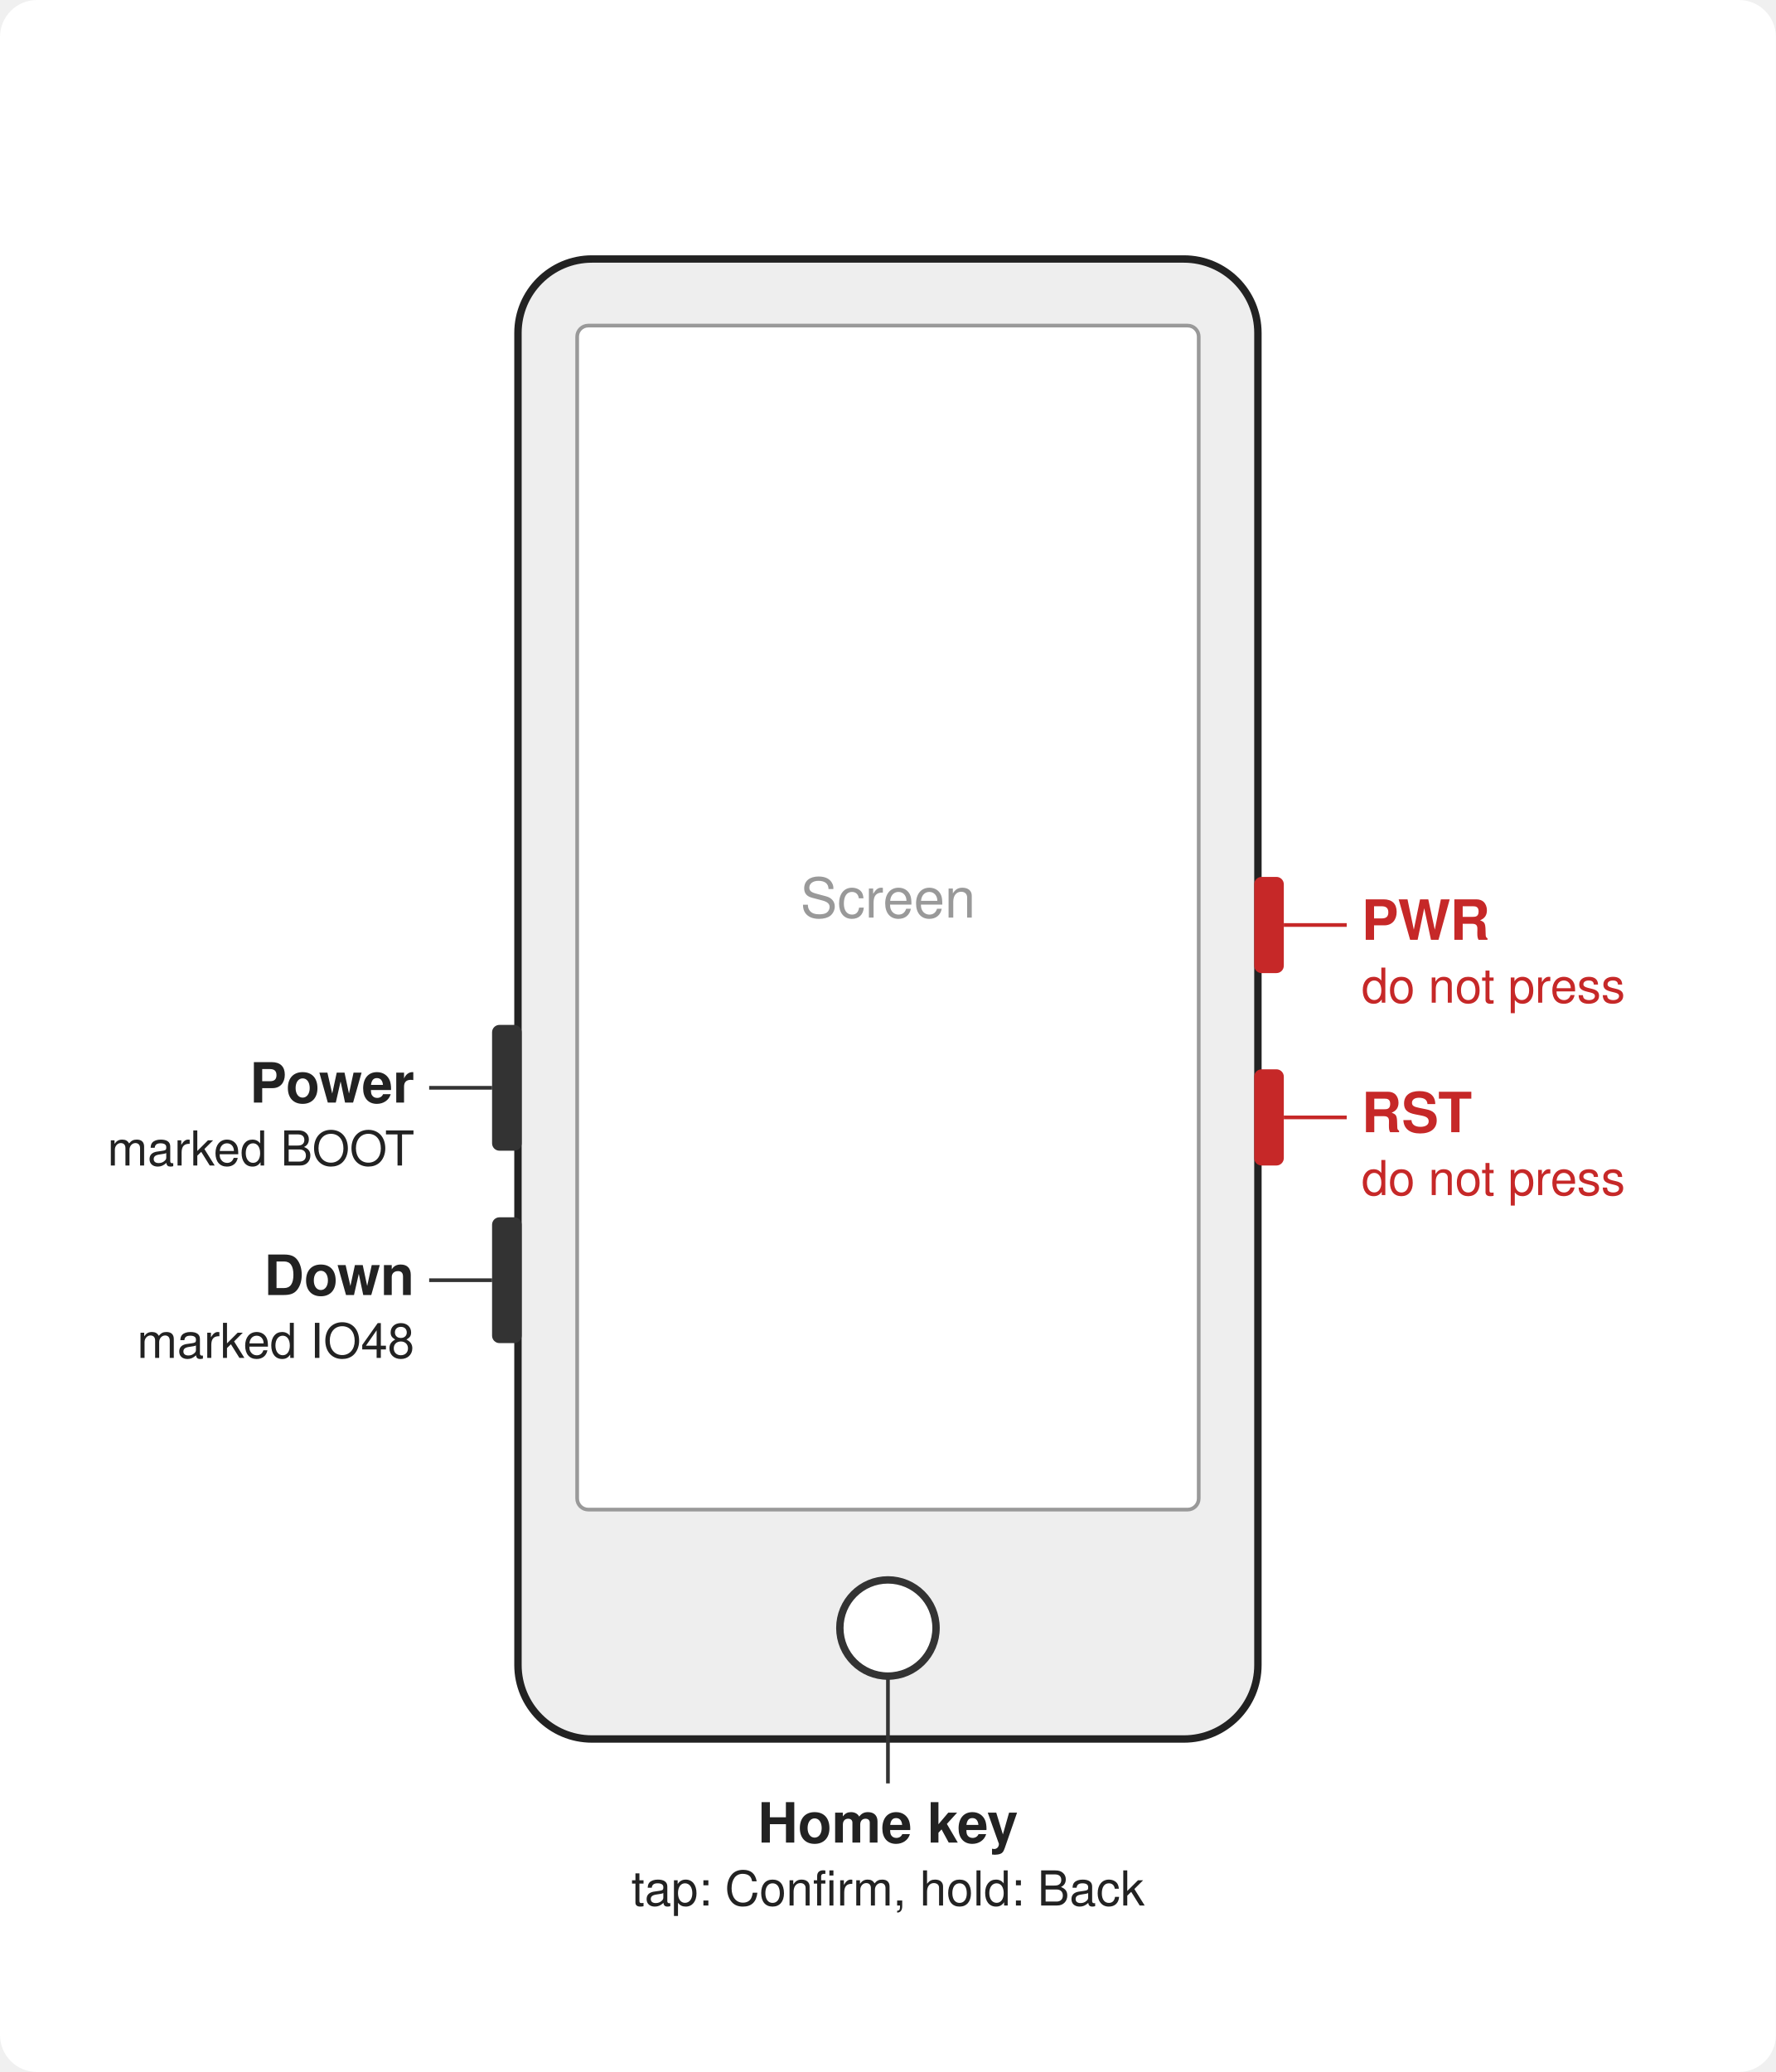
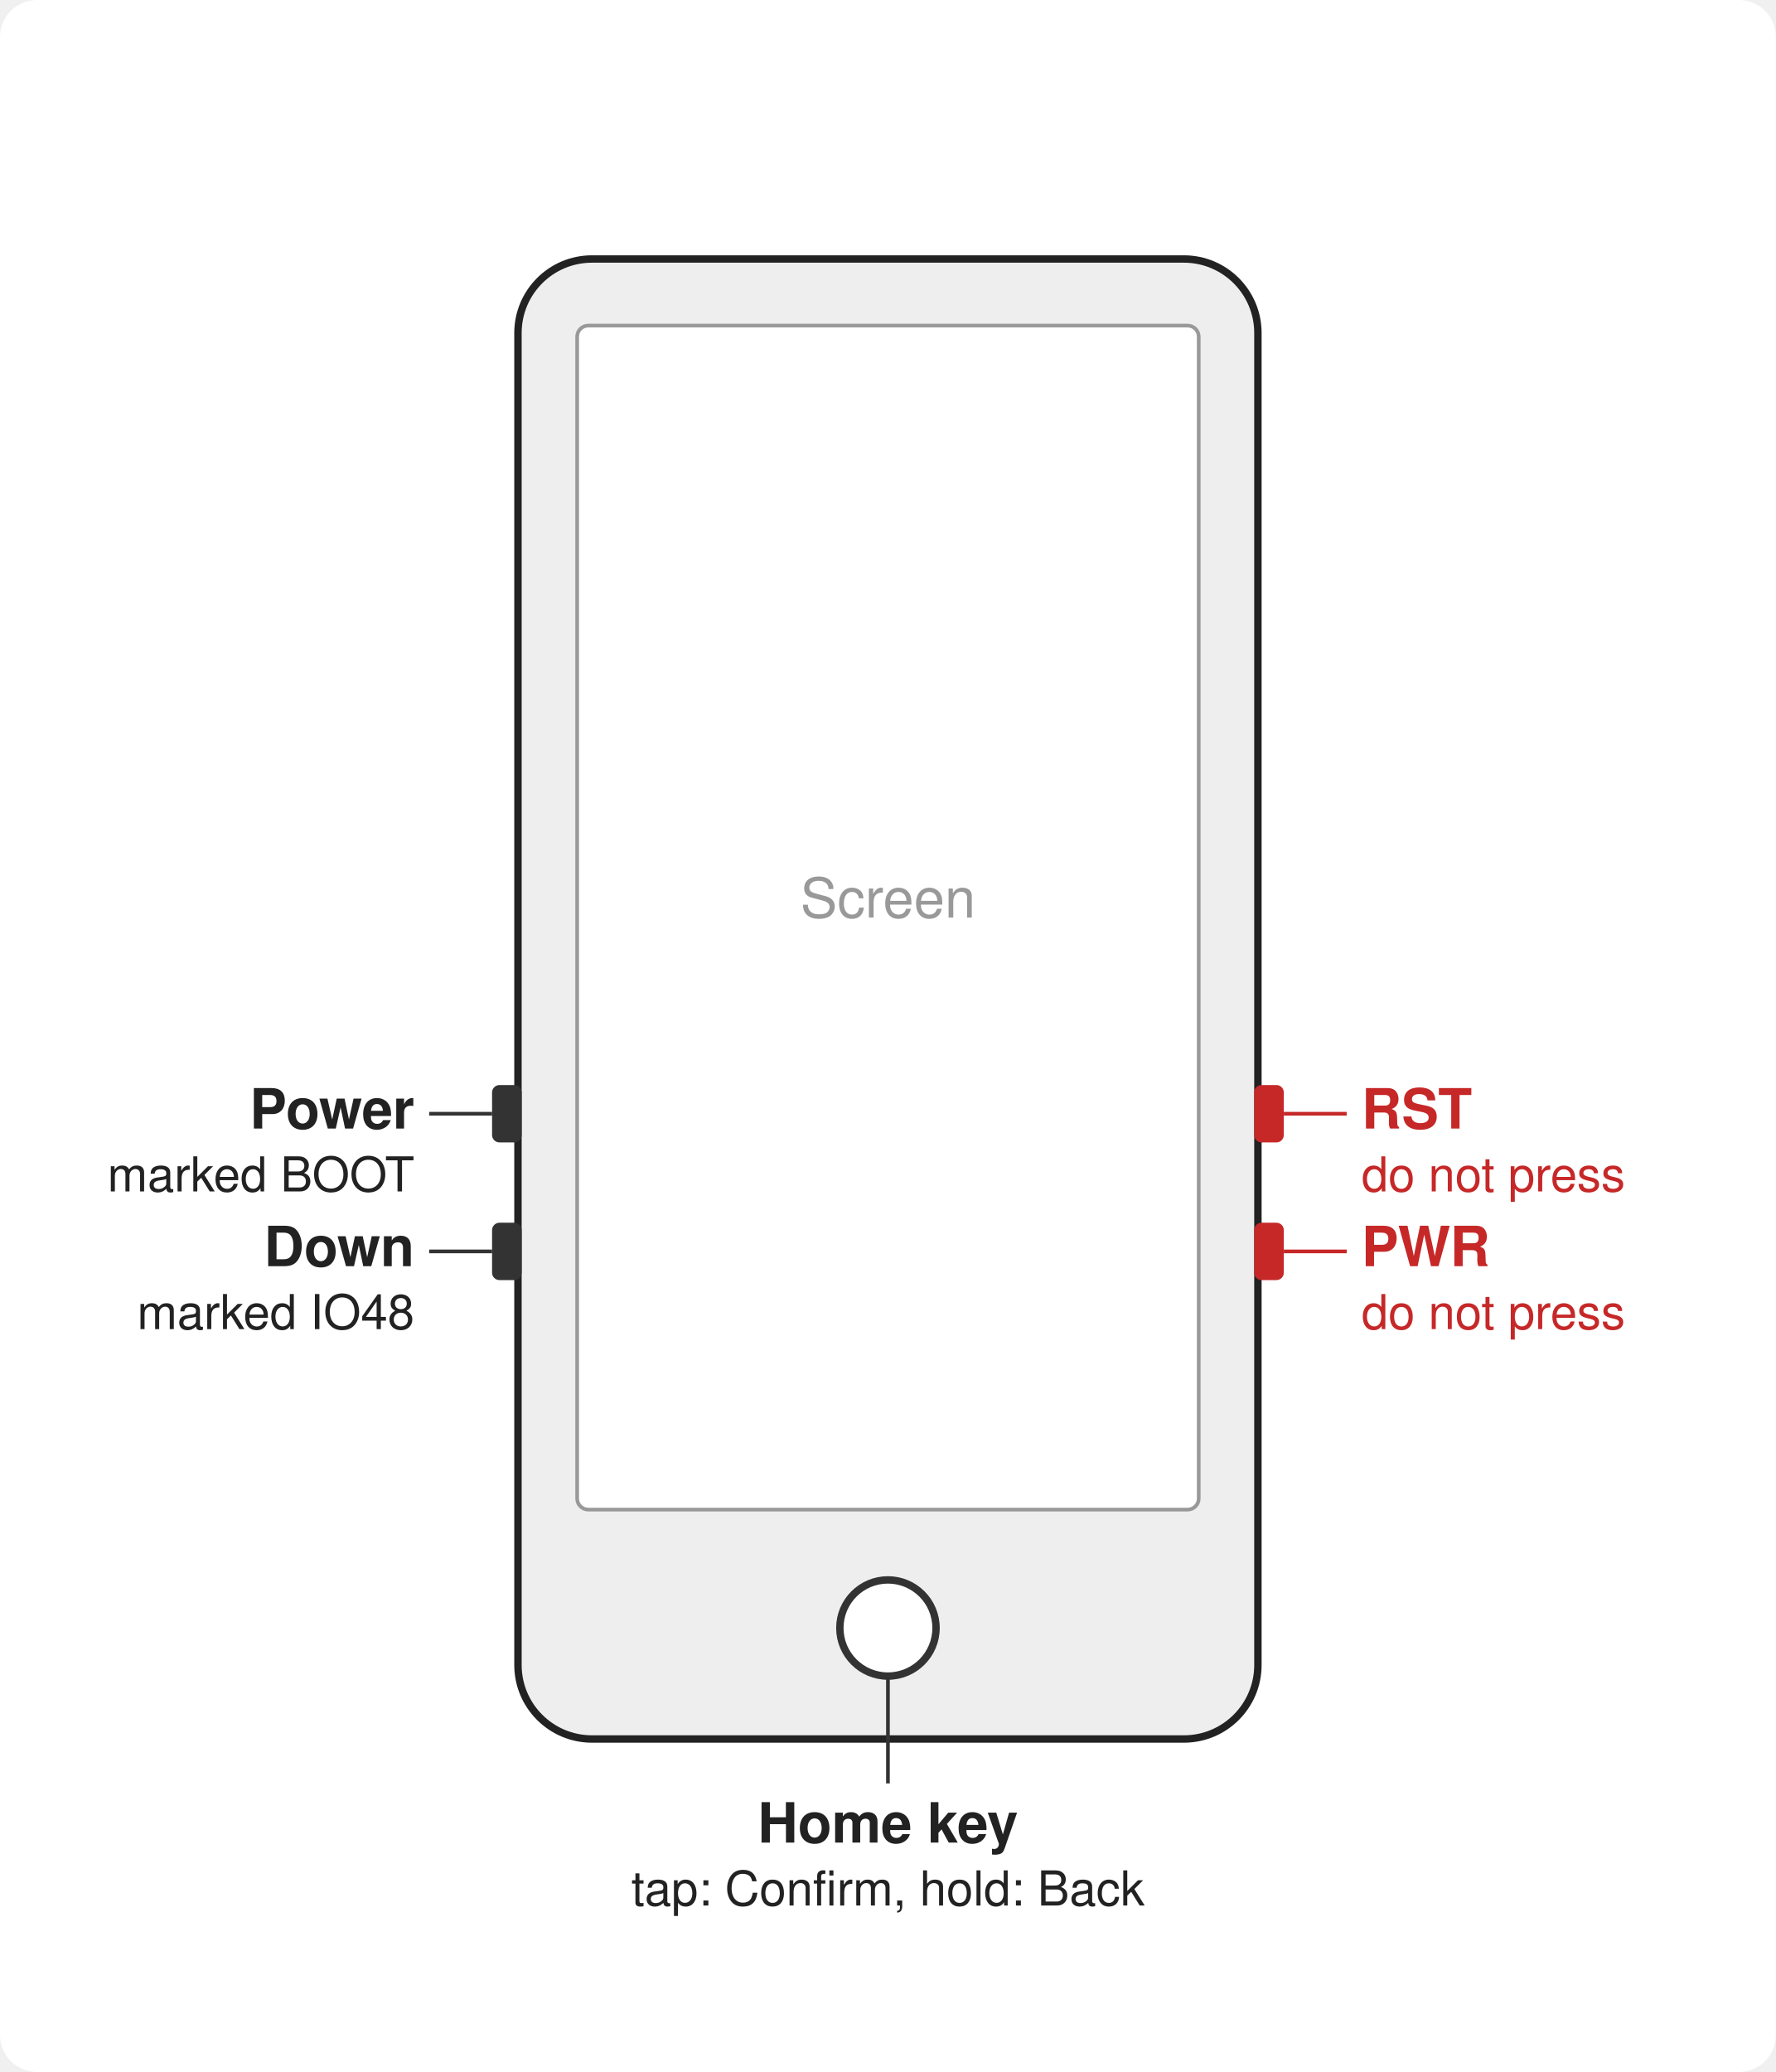
<svg xmlns="http://www.w3.org/2000/svg" viewBox="0 0 480 560" width="480" height="560" font-family="Helvetica, Arial, sans-serif" role="img" aria-label="LilyGo T5 S3 Pro: keys">
  <rect width="480" height="560" rx="10" fill="#ffffff" />
  <rect x="140" y="70" width="200" height="400" rx="20" fill="#eeeeee" stroke="#222222" stroke-width="2" />
  <rect x="156" y="88" width="168" height="320" rx="3" fill="#ffffff" stroke="#999999" />
  <text x="240.0" y="248.0" text-anchor="middle" fill="#999999" font-size="15">Screen</text>
-   <rect x="133" y="277.0" width="8" height="34" rx="2" fill="#333333" />
-   <line x1="133" y1="294.0" x2="116" y2="294.0" stroke="#333333" stroke-width="1" />
-   <text x="112" y="298.0" text-anchor="end" fill="#222222" font-size="15" font-weight="700">Power</text>
-   <text x="112" y="315.0" text-anchor="end" fill="#222222" font-size="13">marked BOOT</text>
-   <rect x="133" y="329.0" width="8" height="34" rx="2" fill="#333333" />
-   <line x1="133" y1="346.0" x2="116" y2="346.0" stroke="#333333" stroke-width="1" />
-   <text x="112" y="350.0" text-anchor="end" fill="#222222" font-size="15" font-weight="700">Down</text>
-   <text x="112" y="367.0" text-anchor="end" fill="#222222" font-size="13">marked IO48</text>
-   <rect x="339" y="237" width="8" height="26" rx="2" fill="#c62828" />
-   <line x1="347" y1="250" x2="364" y2="250" stroke="#c62828" stroke-width="1" />
-   <text x="368" y="254" text-anchor="start" fill="#c62828" font-size="15" font-weight="700">PWR</text>
-   <text x="368" y="271.0" text-anchor="start" fill="#c62828" font-size="13">do not press</text>
-   <rect x="339" y="289.0" width="8" height="26" rx="2" fill="#c62828" />
-   <line x1="347" y1="302.0" x2="364" y2="302.0" stroke="#c62828" stroke-width="1" />
-   <text x="368" y="306.0" text-anchor="start" fill="#c62828" font-size="15" font-weight="700">RST</text>
-   <text x="368" y="323.0" text-anchor="start" fill="#c62828" font-size="13">do not press</text>
+   <rect x="133" y="293.256" width="8" height="15.504" rx="2" fill="#333333" />
+   <line x1="133" y1="301.008" x2="116" y2="301.008" stroke="#333333" stroke-width="1" />
+   <text x="112" y="305.008" text-anchor="end" fill="#222222" font-size="15" font-weight="700">Power</text>
+   <text x="112" y="322.008" text-anchor="end" fill="#222222" font-size="13">marked BOOT</text>
+   <rect x="133" y="330.465" width="8" height="15.504" rx="2" fill="#333333" />
+   <line x1="133" y1="338.217" x2="116" y2="338.217" stroke="#333333" stroke-width="1" />
+   <text x="112" y="342.217" text-anchor="end" fill="#222222" font-size="15" font-weight="700">Down</text>
+   <text x="112" y="359.217" text-anchor="end" fill="#222222" font-size="13">marked IO48</text>
+   <rect x="339" y="293.256" width="8" height="15.504" rx="2" fill="#c62828" />
+   <line x1="347" y1="301.008" x2="364" y2="301.008" stroke="#c62828" stroke-width="1" />
+   <text x="368" y="305.008" text-anchor="start" fill="#c62828" font-size="15" font-weight="700">RST</text>
+   <text x="368" y="322.008" text-anchor="start" fill="#c62828" font-size="13">do not press</text>
+   <rect x="339" y="330.465" width="8" height="15.504" rx="2" fill="#c62828" />
+   <line x1="347" y1="338.217" x2="364" y2="338.217" stroke="#c62828" stroke-width="1" />
+   <text x="368" y="342.217" text-anchor="start" fill="#c62828" font-size="15" font-weight="700">PWR</text>
+   <text x="368" y="359.217" text-anchor="start" fill="#c62828" font-size="13">do not press</text>
  <circle cx="240.0" cy="440" r="13" fill="#ffffff" stroke="#333333" stroke-width="2" />
  <line x1="240.0" y1="453" x2="240.0" y2="482" stroke="#333333" stroke-width="1" />
  <text x="240.0" y="498" text-anchor="middle" fill="#222222" font-size="15" font-weight="700">Home key</text>
  <text x="240.0" y="515" text-anchor="middle" fill="#222222" font-size="13">tap: Confirm, hold: Back</text>
</svg>
